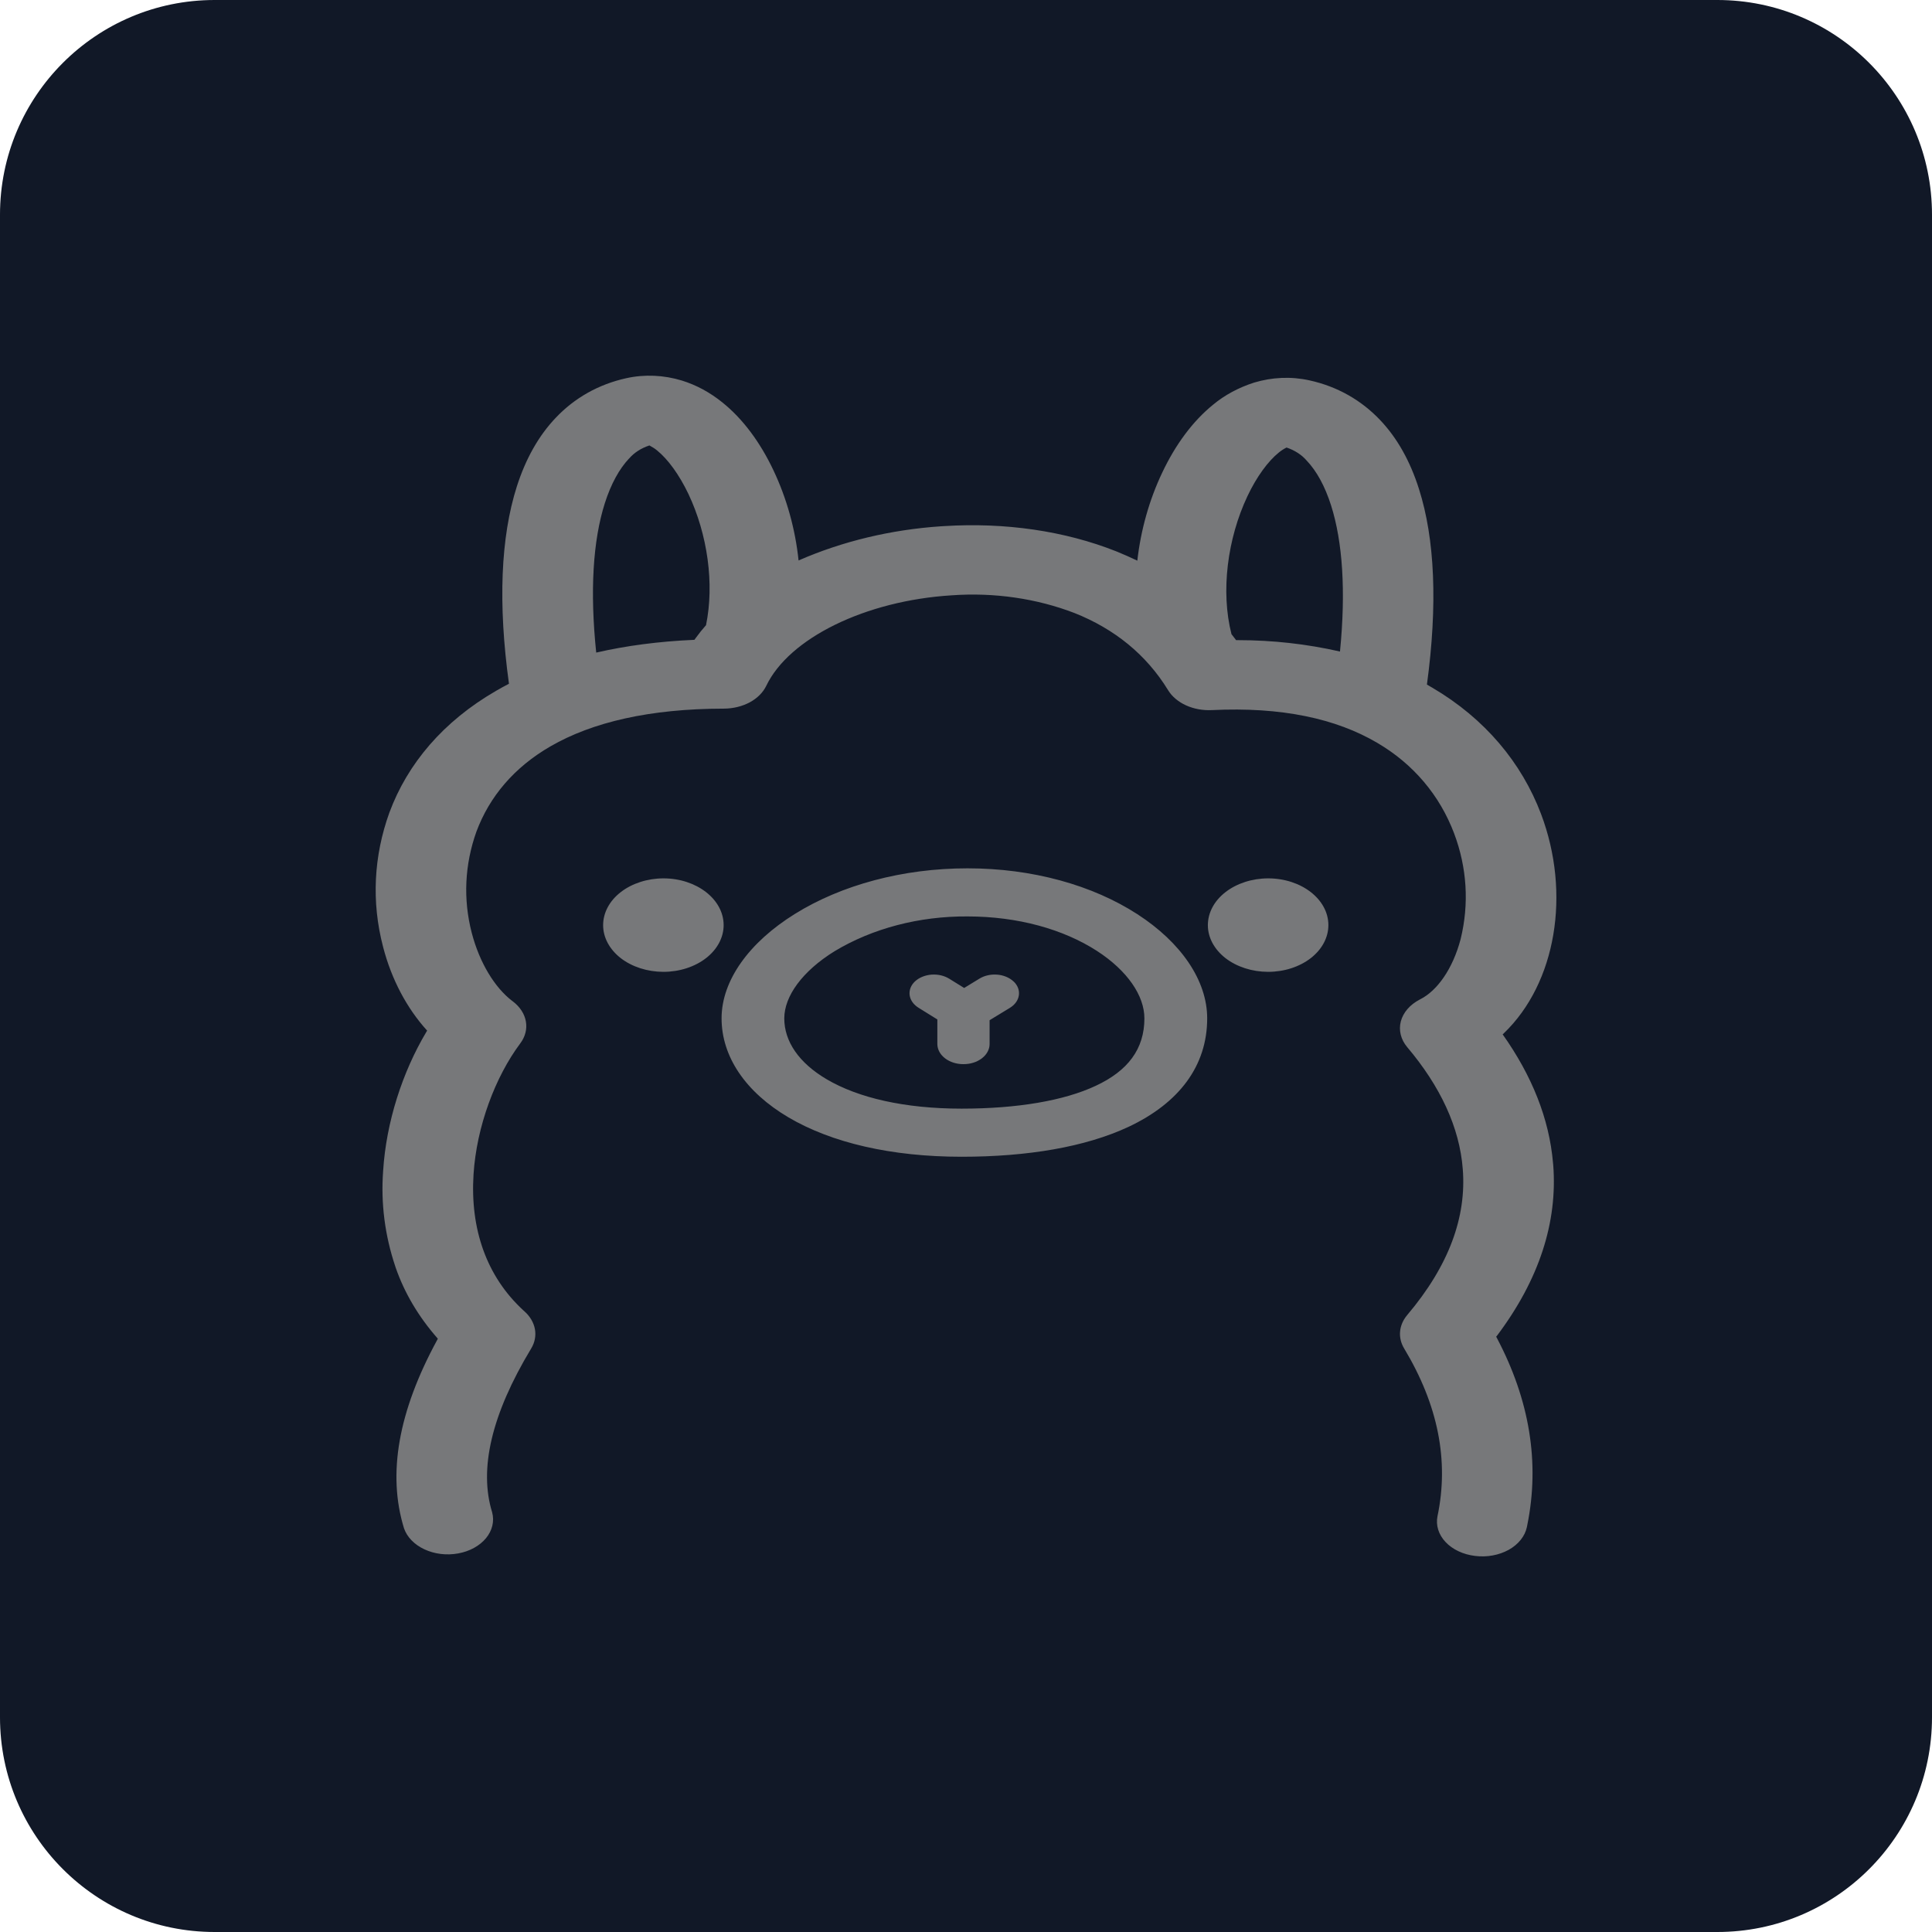
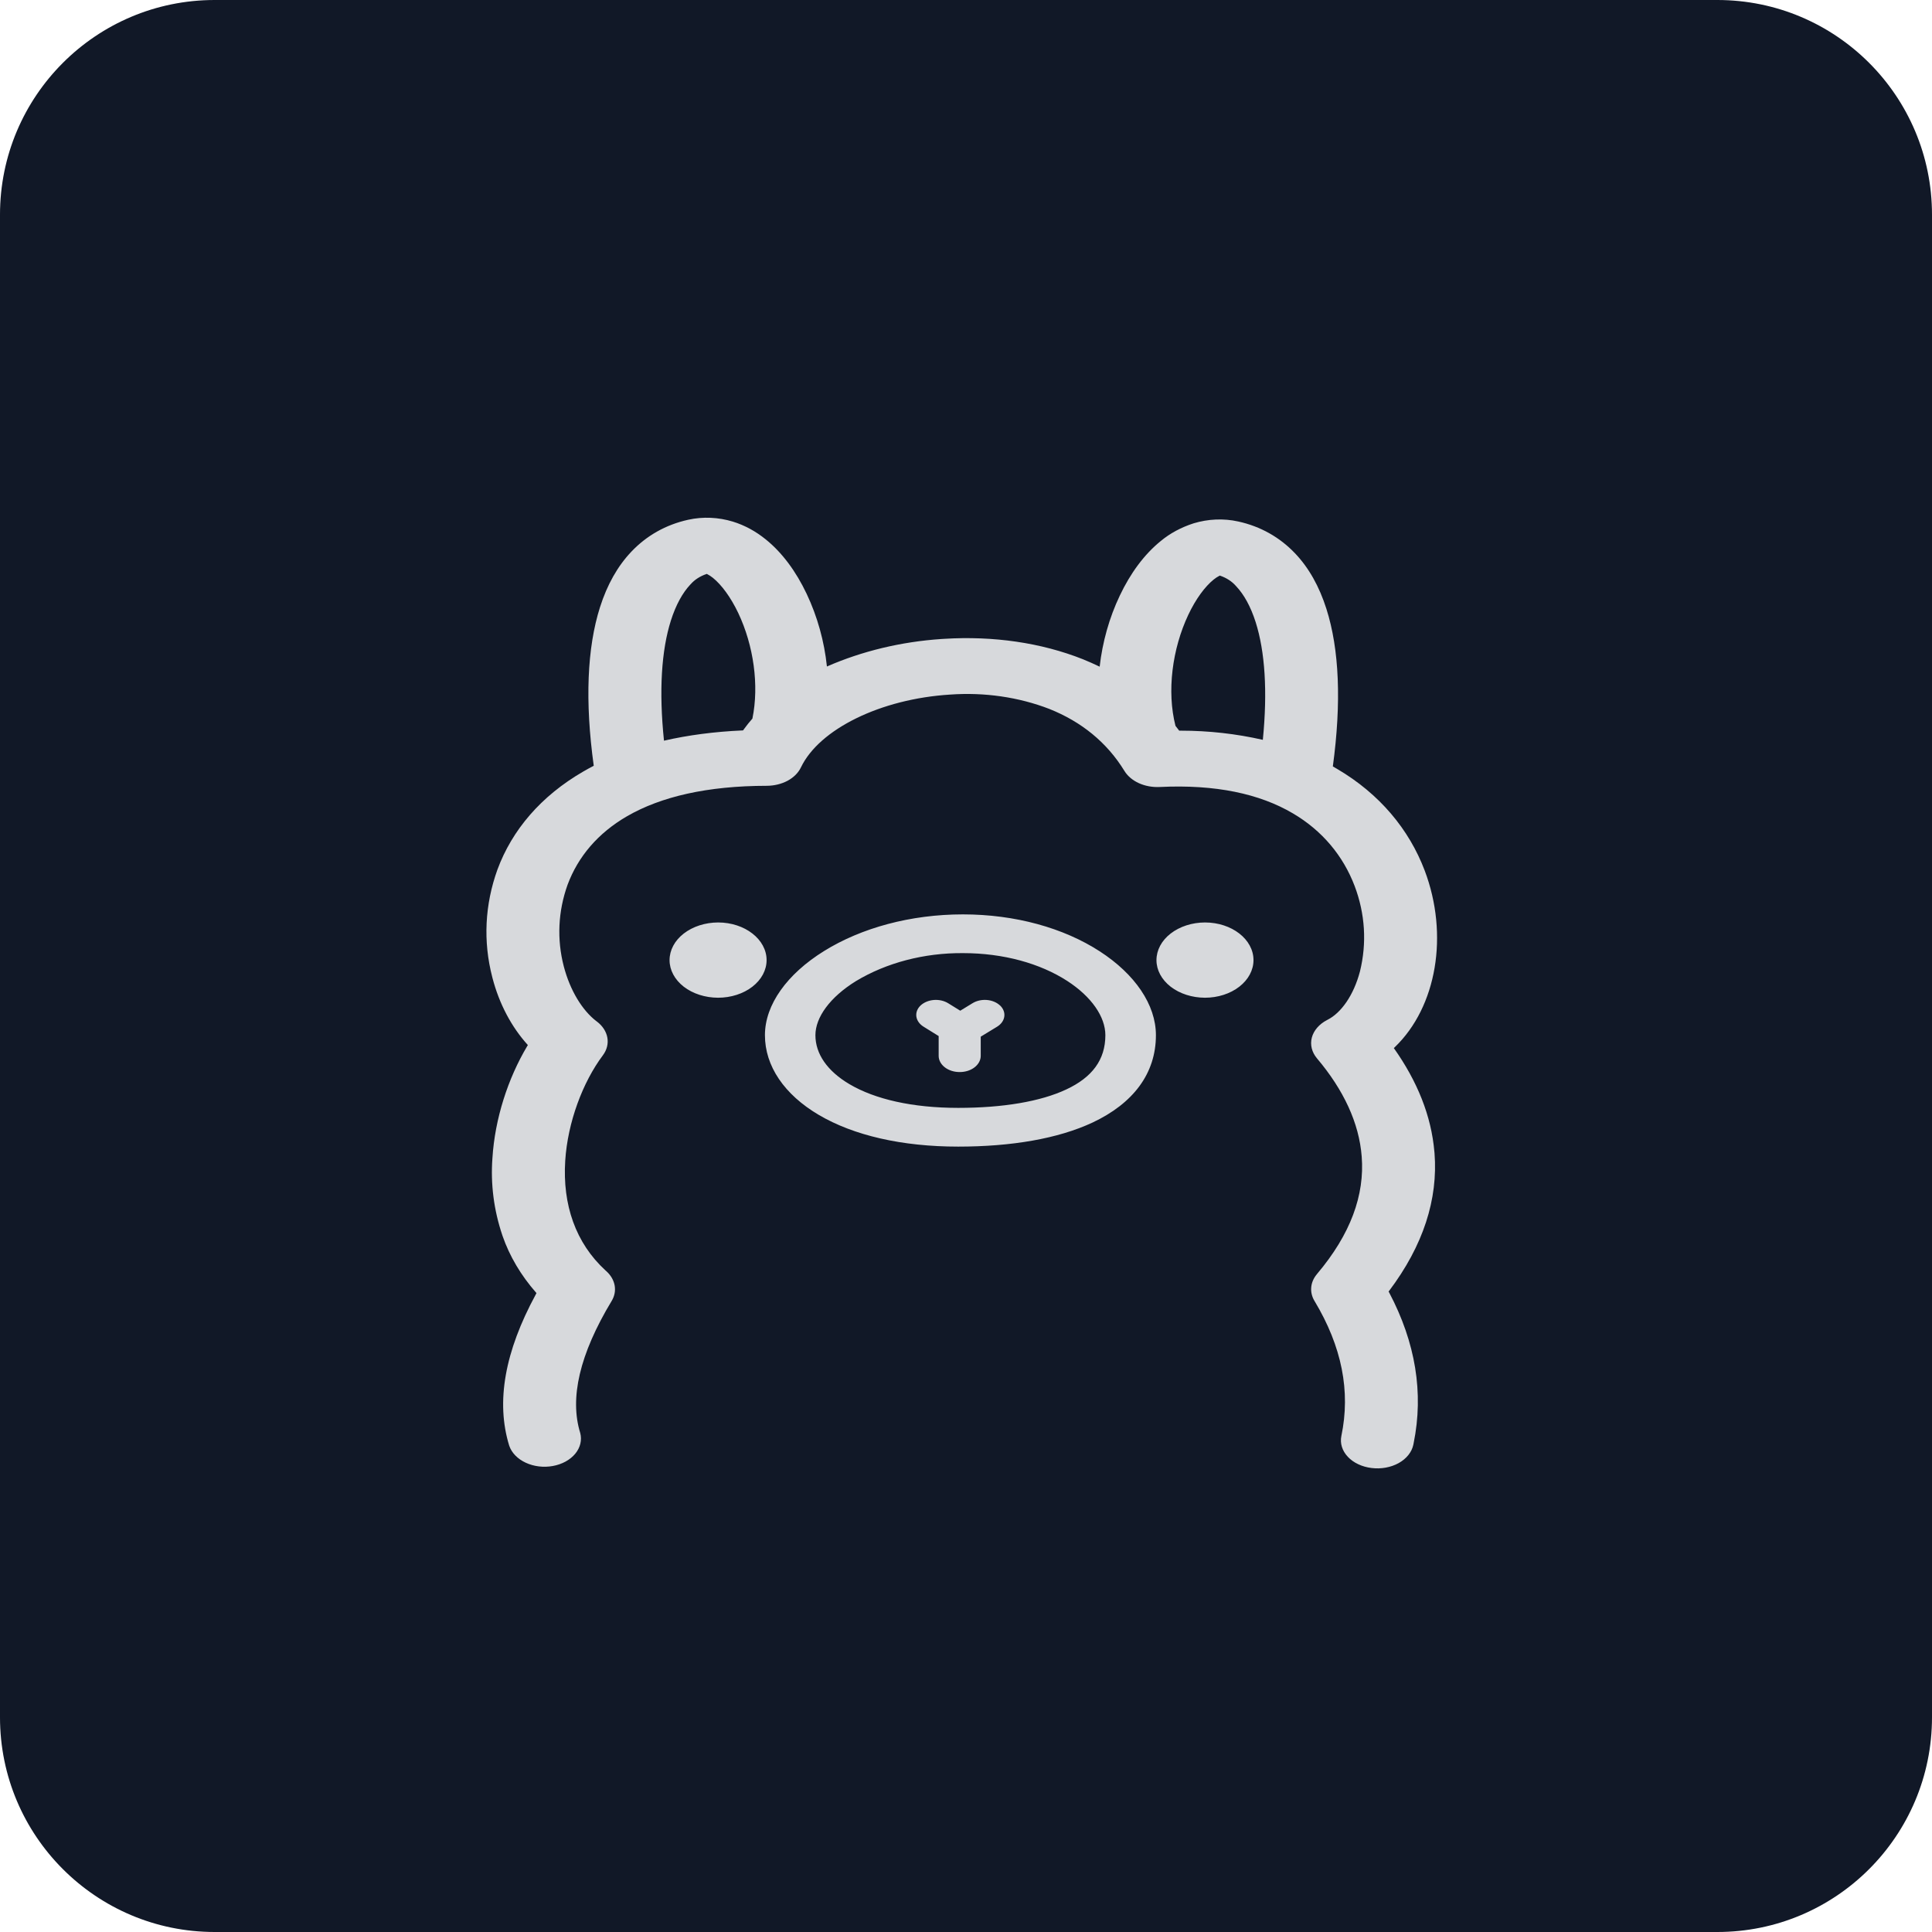
<svg xmlns="http://www.w3.org/2000/svg" viewBox="0 0 144 144">
  <rect width="144" height="144" rx="16" fill="#111827" />
-   <path d="M7.256 0.114C7.611 0.223 7.933 0.401 8.224 0.636C8.71 1.026 9.12 1.583 9.433 2.244C9.748 2.908 9.952 3.644 10.029 4.382C11.066 3.928 12.217 3.652 13.404 3.572L13.488 3.567C14.921 3.478 16.337 3.678 17.573 4.17C17.739 4.238 17.902 4.31 18.062 4.387C18.144 3.663 18.345 2.944 18.655 2.294C18.968 1.633 19.378 1.077 19.862 0.686C20.133 0.46 20.464 0.282 20.832 0.164C21.256 0.037 21.705 0.014 22.143 0.111C22.804 0.256 23.37 0.579 23.817 1.049C24.225 1.477 24.532 2.027 24.741 2.686C25.12 3.875 25.186 5.439 24.93 7.325L25.017 7.376L25.06 7.401C26.307 8.134 27.175 9.179 27.635 10.391C28.351 12.284 27.991 14.407 26.755 15.594L26.726 15.621L26.729 15.625C27.416 16.595 27.832 17.619 27.921 18.679L27.925 18.718C28.03 20.073 27.595 21.437 26.584 22.777L26.572 22.79L26.589 22.821C27.366 24.293 27.61 25.776 27.31 27.257L27.3 27.307C27.254 27.523 27.098 27.717 26.868 27.845C26.637 27.972 26.35 28.025 26.07 27.989C25.931 27.972 25.798 27.935 25.678 27.878C25.558 27.822 25.454 27.747 25.372 27.66C25.289 27.572 25.23 27.473 25.197 27.367C25.164 27.261 25.159 27.152 25.181 27.045C25.456 25.73 25.197 24.412 24.39 23.07C24.315 22.946 24.281 22.808 24.293 22.671C24.304 22.534 24.36 22.401 24.456 22.285L24.462 22.277C25.457 21.101 25.869 19.948 25.78 18.816C25.704 17.824 25.245 16.85 24.462 15.923C24.31 15.742 24.256 15.523 24.311 15.312C24.367 15.101 24.528 14.915 24.759 14.795L24.774 14.787C25.174 14.585 25.543 14.068 25.729 13.362C25.934 12.527 25.881 11.666 25.573 10.85C25.235 9.959 24.617 9.215 23.753 8.708C22.773 8.13 21.475 7.851 19.833 7.931C19.618 7.942 19.404 7.903 19.218 7.819C19.033 7.735 18.884 7.609 18.792 7.459C18.274 6.613 17.52 6.007 16.58 5.632C15.677 5.283 14.666 5.137 13.661 5.209C11.61 5.335 9.802 6.228 9.263 7.355C9.187 7.513 9.05 7.65 8.871 7.747C8.691 7.843 8.477 7.895 8.259 7.896C6.501 7.898 5.141 8.216 4.146 8.79C3.286 9.287 2.7 9.98 2.39 10.811C2.11 11.594 2.072 12.416 2.278 13.212C2.463 13.922 2.823 14.51 3.237 14.827L3.25 14.836C3.599 15.099 3.673 15.51 3.429 15.835C2.837 16.626 2.393 17.806 2.321 18.94C2.239 20.236 2.627 21.361 3.505 22.168L3.532 22.192C3.664 22.311 3.749 22.458 3.777 22.613C3.805 22.769 3.774 22.928 3.688 23.07C2.739 24.643 2.448 25.936 2.762 26.954C2.819 27.166 2.766 27.387 2.616 27.569C2.465 27.751 2.229 27.881 1.956 27.93C1.684 27.98 1.397 27.945 1.157 27.833C0.918 27.722 0.744 27.543 0.672 27.334C0.272 26.038 0.544 24.554 1.451 22.882L1.474 22.837L1.461 22.822C1.015 22.313 0.682 21.75 0.476 21.156L0.468 21.132C0.218 20.391 0.12 19.624 0.177 18.86C0.249 17.702 0.634 16.516 1.201 15.564L1.221 15.531L1.217 15.528C0.735 14.996 0.377 14.315 0.18 13.562L0.172 13.531C-0.101 12.48 -0.048 11.395 0.325 10.362C0.756 9.198 1.605 8.197 2.855 7.474C2.953 7.417 3.057 7.36 3.161 7.306C2.899 5.406 2.965 3.832 3.345 2.636C3.555 1.976 3.863 1.426 4.271 0.998C4.716 0.529 5.282 0.206 5.943 0.06C6.381 -0.037 6.832 -0.014 7.256 0.114ZM14.035 11.683C15.576 11.683 17 12.082 18.064 12.771C19.101 13.442 19.719 14.343 19.719 15.241C19.719 16.371 19.05 17.251 17.853 17.814C16.832 18.291 15.463 18.523 13.895 18.523C12.233 18.523 10.813 18.193 9.789 17.589C8.773 16.99 8.203 16.15 8.203 15.241C8.203 14.341 8.858 13.437 9.942 12.764C11.042 12.08 12.495 11.683 14.035 11.683ZM14.035 12.824C12.892 12.816 11.78 13.107 10.879 13.651C10.12 14.122 9.69 14.714 9.69 15.242C9.69 15.787 10.036 16.297 10.695 16.685C11.444 17.127 12.546 17.382 13.895 17.382C15.211 17.382 16.321 17.195 17.077 16.84C17.84 16.484 18.23 15.967 18.23 15.241C18.23 14.702 17.825 14.108 17.105 13.642C16.308 13.127 15.227 12.824 14.035 12.824ZM15.125 14.364L15.132 14.369C15.329 14.561 15.288 14.84 15.04 14.992L14.559 15.285V15.853C14.558 15.979 14.492 16.1 14.376 16.189C14.26 16.278 14.103 16.328 13.939 16.327C13.776 16.328 13.619 16.278 13.503 16.189C13.387 16.1 13.321 15.979 13.32 15.853V15.267L12.874 14.99C12.815 14.953 12.766 14.908 12.73 14.857C12.694 14.806 12.671 14.75 12.663 14.692C12.655 14.634 12.662 14.575 12.683 14.519C12.705 14.463 12.74 14.411 12.788 14.366C12.885 14.275 13.025 14.217 13.178 14.204C13.33 14.192 13.482 14.227 13.602 14.301L13.956 14.52L14.318 14.299C14.437 14.226 14.588 14.192 14.739 14.204C14.89 14.216 15.028 14.274 15.125 14.364ZM6.824 11.921C7.611 11.921 8.252 12.418 8.252 13.03C8.252 13.323 8.102 13.605 7.834 13.813C7.566 14.021 7.202 14.138 6.822 14.138C6.443 14.137 6.08 14.02 5.812 13.813C5.545 13.605 5.394 13.324 5.394 13.031C5.394 12.738 5.543 12.456 5.811 12.248C6.079 12.04 6.444 11.922 6.824 11.921ZM21.163 11.921C21.954 11.921 22.593 12.418 22.593 13.03C22.593 13.323 22.443 13.605 22.175 13.813C21.907 14.021 21.543 14.138 21.163 14.138C20.784 14.137 20.421 14.02 20.153 13.813C19.886 13.605 19.735 13.324 19.735 13.031C19.735 12.738 19.884 12.456 20.152 12.248C20.42 12.04 20.784 11.922 21.163 11.921ZM6.49 1.654L6.485 1.657C6.294 1.721 6.131 1.826 6.015 1.96L6.007 1.967C5.78 2.208 5.582 2.562 5.434 3.026C5.154 3.907 5.078 5.102 5.23 6.567C5.938 6.404 6.71 6.302 7.542 6.265L7.559 6.264L7.59 6.221C7.666 6.116 7.746 6.016 7.834 5.917C8.036 4.935 7.87 3.763 7.417 2.806C7.196 2.343 6.928 1.979 6.671 1.771C6.618 1.728 6.559 1.69 6.495 1.657L6.49 1.654ZM21.6 1.705L21.597 1.706C21.532 1.739 21.473 1.778 21.42 1.821C21.163 2.028 20.893 2.394 20.674 2.857C20.197 3.868 20.037 5.117 20.295 6.13L20.391 6.254L20.404 6.272H20.453C21.271 6.272 22.084 6.363 22.868 6.542C23.01 5.111 22.931 3.941 22.657 3.077C22.509 2.613 22.311 2.259 22.082 2.018L22.076 2.011C21.96 1.877 21.797 1.771 21.606 1.706L21.6 1.705Z" fill="#888888" opacity="0.85" transform="translate(28,28) scale(3.143)" />
+   <g transform="translate(36.25499,38.5877) scale(2.530581)" opacity="0.85">
+     <path d="M7.256 0.114C7.611 0.223 7.933 0.401 8.224 0.636C8.71 1.026 9.12 1.583 9.433 2.244C9.748 2.908 9.952 3.644 10.029 4.382C11.066 3.928 12.217 3.652 13.404 3.572L13.488 3.567C14.921 3.478 16.337 3.678 17.573 4.17C17.739 4.238 17.902 4.31 18.062 4.387C18.144 3.663 18.345 2.944 18.655 2.294C18.968 1.633 19.378 1.077 19.862 0.686C20.133 0.46 20.464 0.282 20.832 0.164C21.256 0.037 21.705 0.014 22.143 0.111C22.804 0.256 23.37 0.579 23.817 1.049C24.225 1.477 24.532 2.027 24.741 2.686C25.12 3.875 25.186 5.439 24.93 7.325L25.017 7.376L25.06 7.401C26.307 8.134 27.175 9.179 27.635 10.391C28.351 12.284 27.991 14.407 26.755 15.594L26.726 15.621L26.729 15.625C27.416 16.595 27.832 17.619 27.921 18.679L27.925 18.718C28.03 20.073 27.595 21.437 26.584 22.777L26.572 22.79L26.589 22.821C27.366 24.293 27.61 25.776 27.31 27.257L27.3 27.307C27.254 27.523 27.098 27.717 26.868 27.845C26.637 27.972 26.35 28.025 26.07 27.989C25.931 27.972 25.798 27.935 25.678 27.878C25.558 27.822 25.454 27.747 25.372 27.66C25.289 27.572 25.23 27.473 25.197 27.367C25.164 27.261 25.159 27.152 25.181 27.045C25.456 25.73 25.197 24.412 24.39 23.07C24.315 22.946 24.281 22.808 24.293 22.671C24.304 22.534 24.36 22.401 24.456 22.285L24.462 22.277C25.457 21.101 25.869 19.948 25.78 18.816C25.704 17.824 25.245 16.85 24.462 15.923C24.31 15.742 24.256 15.523 24.311 15.312C24.367 15.101 24.528 14.915 24.759 14.795L24.774 14.787C25.174 14.585 25.543 14.068 25.729 13.362C25.934 12.527 25.881 11.666 25.573 10.85C25.235 9.959 24.617 9.215 23.753 8.708C22.773 8.13 21.475 7.851 19.833 7.931C19.618 7.942 19.404 7.903 19.218 7.819C19.033 7.735 18.884 7.609 18.792 7.459C18.274 6.613 17.52 6.007 16.58 5.632C15.677 5.283 14.666 5.137 13.661 5.209C11.61 5.335 9.802 6.228 9.263 7.355C9.187 7.513 9.05 7.65 8.871 7.747C8.691 7.843 8.477 7.895 8.259 7.896C6.501 7.898 5.141 8.216 4.146 8.79C3.286 9.287 2.7 9.98 2.39 10.811C2.11 11.594 2.072 12.416 2.278 13.212C2.463 13.922 2.823 14.51 3.237 14.827L3.25 14.836C3.599 15.099 3.673 15.51 3.429 15.835C2.837 16.626 2.393 17.806 2.321 18.94C2.239 20.236 2.627 21.361 3.505 22.168L3.532 22.192C3.664 22.311 3.749 22.458 3.777 22.613C3.805 22.769 3.774 22.928 3.688 23.07C2.739 24.643 2.448 25.936 2.762 26.954C2.819 27.166 2.766 27.387 2.616 27.569C2.465 27.751 2.229 27.881 1.956 27.93C1.684 27.98 1.397 27.945 1.157 27.833C0.918 27.722 0.744 27.543 0.672 27.334C0.272 26.038 0.544 24.554 1.451 22.882L1.474 22.837L1.461 22.822C1.015 22.313 0.682 21.75 0.476 21.156L0.468 21.132C0.218 20.391 0.12 19.624 0.177 18.86C0.249 17.702 0.634 16.516 1.201 15.564L1.221 15.531L1.217 15.528C0.735 14.996 0.377 14.315 0.18 13.562L0.172 13.531C-0.101 12.48 -0.048 11.395 0.325 10.362C0.756 9.198 1.605 8.197 2.855 7.474C2.953 7.417 3.057 7.36 3.161 7.306C2.899 5.406 2.965 3.832 3.345 2.636C3.555 1.976 3.863 1.426 4.271 0.998C4.716 0.529 5.282 0.206 5.943 0.06C6.381 -0.037 6.832 -0.014 7.256 0.114ZM14.035 11.683C15.576 11.683 17 12.082 18.064 12.771C19.101 13.442 19.719 14.343 19.719 15.241C19.719 16.371 19.05 17.251 17.853 17.814C16.832 18.291 15.463 18.523 13.895 18.523C12.233 18.523 10.813 18.193 9.789 17.589C8.773 16.99 8.203 16.15 8.203 15.241C8.203 14.341 8.858 13.437 9.942 12.764C11.042 12.08 12.495 11.683 14.035 11.683ZM14.035 12.824C12.892 12.816 11.78 13.107 10.879 13.651C10.12 14.122 9.69 14.714 9.69 15.242C9.69 15.787 10.036 16.297 10.695 16.685C11.444 17.127 12.546 17.382 13.895 17.382C15.211 17.382 16.321 17.195 17.077 16.84C17.84 16.484 18.23 15.967 18.23 15.241C18.23 14.702 17.825 14.108 17.105 13.642C16.308 13.127 15.227 12.824 14.035 12.824ZM15.125 14.364L15.132 14.369C15.329 14.561 15.288 14.84 15.04 14.992L14.559 15.285V15.853C14.558 15.979 14.492 16.1 14.376 16.189C14.26 16.278 14.103 16.328 13.939 16.327C13.776 16.328 13.619 16.278 13.503 16.189C13.387 16.1 13.321 15.979 13.32 15.853V15.267L12.874 14.99C12.815 14.953 12.766 14.908 12.73 14.857C12.694 14.806 12.671 14.75 12.663 14.692C12.655 14.634 12.662 14.575 12.683 14.519C12.705 14.463 12.74 14.411 12.788 14.366C12.885 14.275 13.025 14.217 13.178 14.204C13.33 14.192 13.482 14.227 13.602 14.301L13.956 14.52L14.318 14.299C14.437 14.226 14.588 14.192 14.739 14.204C14.89 14.216 15.028 14.274 15.125 14.364ZM6.824 11.921C7.611 11.921 8.252 12.418 8.252 13.03C8.252 13.323 8.102 13.605 7.834 13.813C7.566 14.021 7.202 14.138 6.822 14.138C6.443 14.137 6.08 14.02 5.812 13.813C5.545 13.605 5.394 13.324 5.394 13.031C5.394 12.738 5.543 12.456 5.811 12.248C6.079 12.04 6.444 11.922 6.824 11.921ZM21.163 11.921C21.954 11.921 22.593 12.418 22.593 13.03C22.593 13.323 22.443 13.605 22.175 13.813C21.907 14.021 21.543 14.138 21.163 14.138C20.784 14.137 20.421 14.02 20.153 13.813C19.886 13.605 19.735 13.324 19.735 13.031C19.735 12.738 19.884 12.456 20.152 12.248C20.42 12.04 20.784 11.922 21.163 11.921ZM6.49 1.654L6.485 1.657C6.294 1.721 6.131 1.826 6.015 1.96L6.007 1.967C5.78 2.208 5.582 2.562 5.434 3.026C5.154 3.907 5.078 5.102 5.23 6.567C5.938 6.404 6.71 6.302 7.542 6.265L7.559 6.264L7.59 6.221C7.666 6.116 7.746 6.016 7.834 5.917C8.036 4.935 7.87 3.763 7.417 2.806C7.196 2.343 6.928 1.979 6.671 1.771C6.618 1.728 6.559 1.69 6.495 1.657L6.49 1.654ZM21.6 1.705L21.597 1.706C21.532 1.739 21.473 1.778 21.42 1.821C21.163 2.028 20.893 2.394 20.674 2.857C20.197 3.868 20.037 5.117 20.295 6.13L20.391 6.254L20.404 6.272H20.453C21.271 6.272 22.084 6.363 22.868 6.542C23.01 5.111 22.931 3.941 22.657 3.077C22.509 2.613 22.311 2.259 22.082 2.018L22.076 2.011C21.96 1.877 21.797 1.771 21.606 1.706L21.6 1.705Z" fill="#f9fafb" />
+   </g>
</svg>
